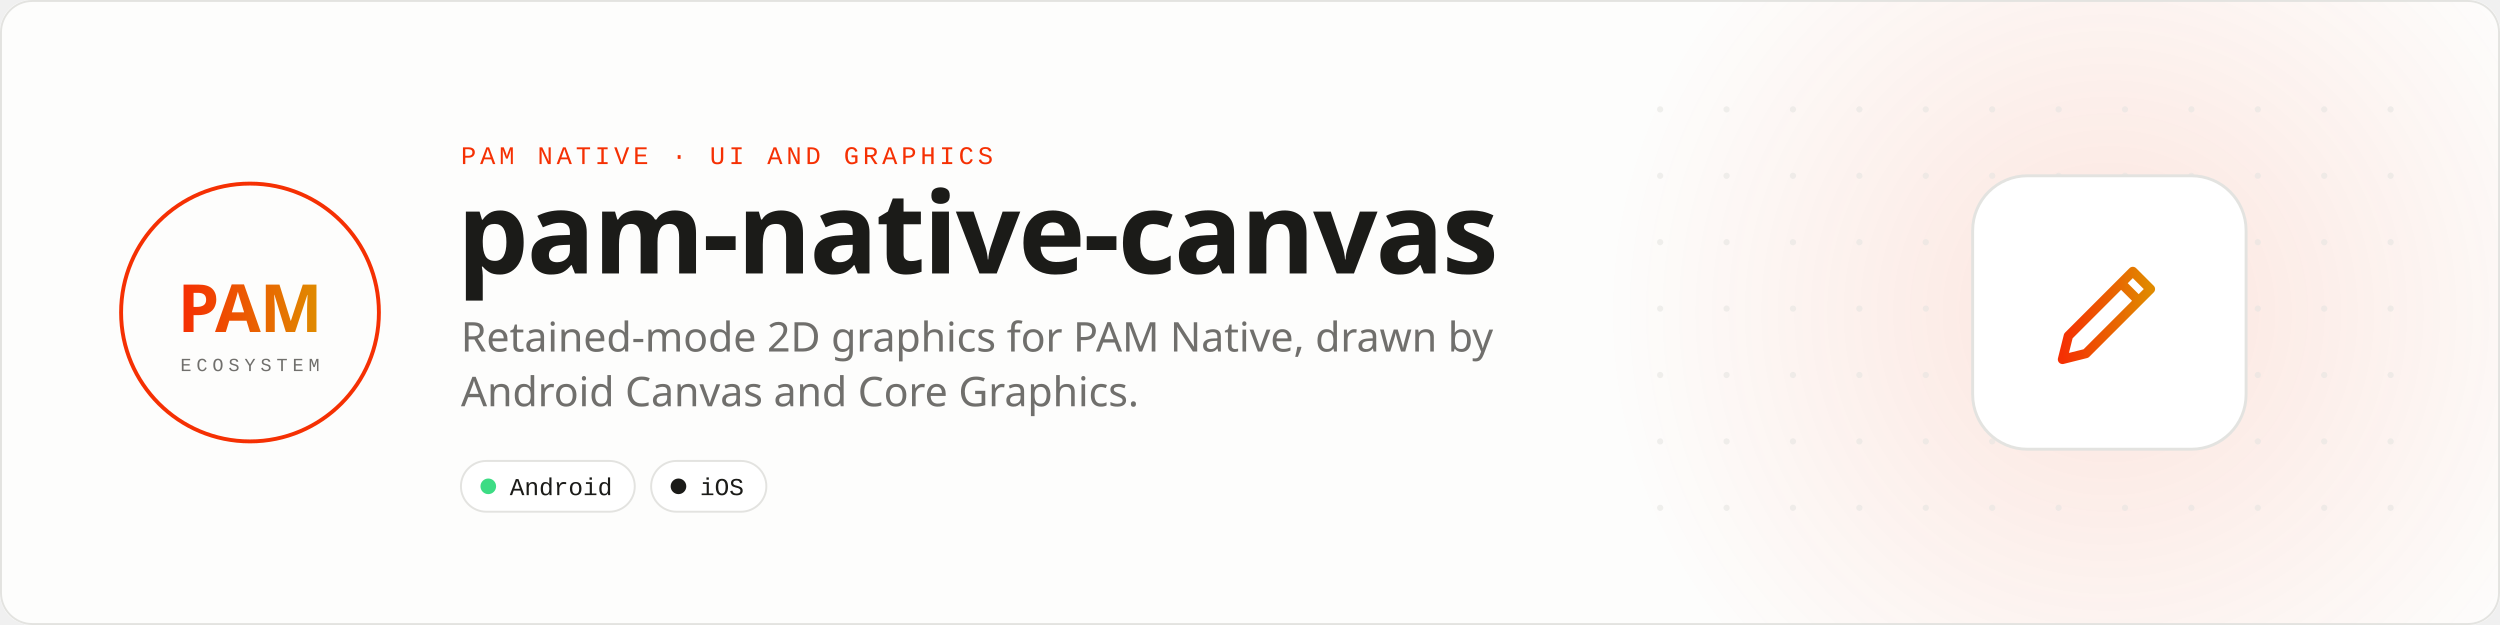
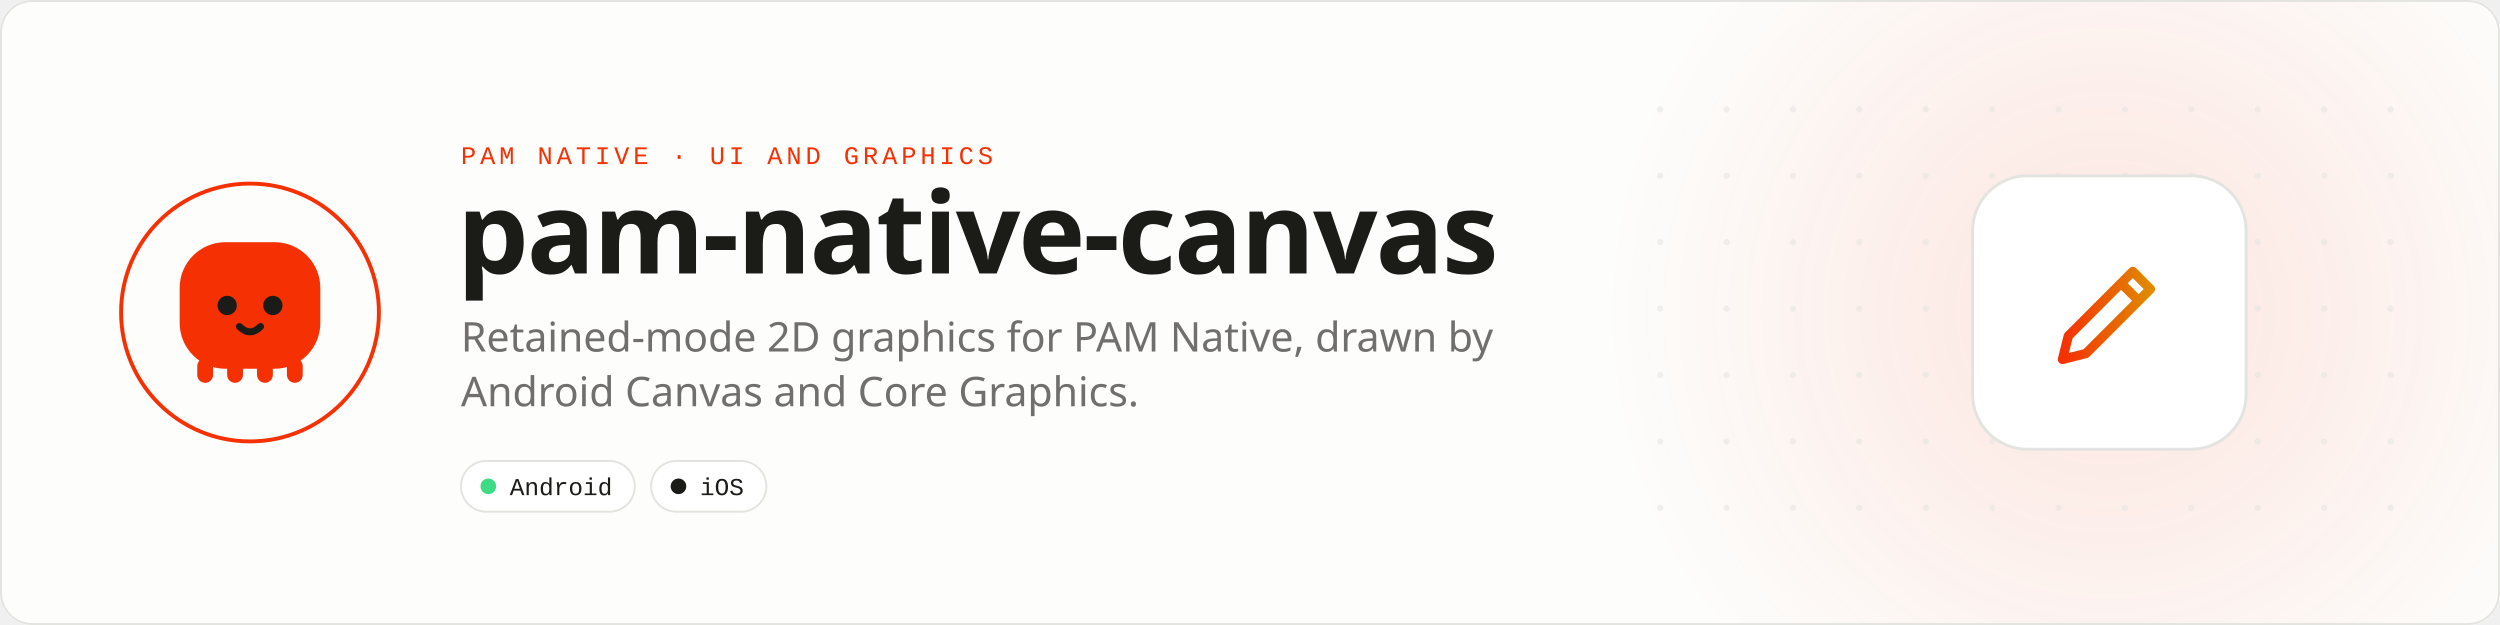
<svg xmlns="http://www.w3.org/2000/svg" viewBox="0 0 1280 320" width="1280" height="320" role="img" aria-label="pam-native-canvas: Retained-mode 2D graphics for PAM Native, drawn by Android Canvas and Core Graphics.">
  <defs>
    <linearGradient id="pg" x1="0" y1="0" x2="1" y2="0">
      <stop offset="0" stop-color="#f53003" />
      <stop offset="1" stop-color="#e08a00" />
    </linearGradient>
    <radialGradient id="gl">
      <stop offset="0" stop-color="#f53003" stop-opacity=".12" />
      <stop offset="1" stop-color="#f53003" stop-opacity="0" />
    </radialGradient>
    <clipPath id="cl">
      <rect width="1280" height="320" rx="16" />
    </clipPath>
  </defs>
  <g clip-path="url(#cl)">
    <rect width="1280" height="320" fill="#fdfdfc" />
    <circle cx="1080" cy="160" r="260" fill="url(#gl)" />
    <g fill="#e3e3e0" opacity=".55">
      <circle cx="850" cy="56" r="1.6" />
      <circle cx="850" cy="90" r="1.6" />
      <circle cx="850" cy="124" r="1.6" />
      <circle cx="850" cy="158" r="1.6" />
      <circle cx="850" cy="192" r="1.6" />
      <circle cx="850" cy="226" r="1.6" />
      <circle cx="850" cy="260" r="1.6" />
      <circle cx="884" cy="56" r="1.6" />
      <circle cx="884" cy="90" r="1.6" />
      <circle cx="884" cy="124" r="1.6" />
      <circle cx="884" cy="158" r="1.6" />
      <circle cx="884" cy="192" r="1.6" />
      <circle cx="884" cy="226" r="1.6" />
      <circle cx="884" cy="260" r="1.6" />
      <circle cx="918" cy="56" r="1.6" />
      <circle cx="918" cy="90" r="1.6" />
      <circle cx="918" cy="124" r="1.6" />
      <circle cx="918" cy="158" r="1.6" />
      <circle cx="918" cy="192" r="1.6" />
      <circle cx="918" cy="226" r="1.6" />
      <circle cx="918" cy="260" r="1.6" />
      <circle cx="952" cy="56" r="1.6" />
      <circle cx="952" cy="90" r="1.6" />
      <circle cx="952" cy="124" r="1.6" />
      <circle cx="952" cy="158" r="1.6" />
      <circle cx="952" cy="192" r="1.6" />
      <circle cx="952" cy="226" r="1.6" />
      <circle cx="952" cy="260" r="1.6" />
      <circle cx="986" cy="56" r="1.6" />
      <circle cx="986" cy="90" r="1.6" />
      <circle cx="986" cy="124" r="1.6" />
      <circle cx="986" cy="158" r="1.6" />
      <circle cx="986" cy="192" r="1.6" />
      <circle cx="986" cy="226" r="1.6" />
      <circle cx="986" cy="260" r="1.6" />
      <circle cx="1020" cy="56" r="1.6" />
      <circle cx="1020" cy="90" r="1.6" />
      <circle cx="1020" cy="124" r="1.6" />
      <circle cx="1020" cy="158" r="1.6" />
      <circle cx="1020" cy="192" r="1.6" />
      <circle cx="1020" cy="226" r="1.6" />
      <circle cx="1020" cy="260" r="1.6" />
      <circle cx="1054" cy="56" r="1.6" />
      <circle cx="1054" cy="90" r="1.6" />
      <circle cx="1054" cy="124" r="1.6" />
      <circle cx="1054" cy="158" r="1.6" />
      <circle cx="1054" cy="192" r="1.6" />
      <circle cx="1054" cy="226" r="1.6" />
      <circle cx="1054" cy="260" r="1.6" />
      <circle cx="1088" cy="56" r="1.6" />
      <circle cx="1088" cy="90" r="1.6" />
      <circle cx="1088" cy="124" r="1.6" />
      <circle cx="1088" cy="158" r="1.6" />
      <circle cx="1088" cy="192" r="1.6" />
      <circle cx="1088" cy="226" r="1.6" />
      <circle cx="1088" cy="260" r="1.6" />
      <circle cx="1122" cy="56" r="1.6" />
      <circle cx="1122" cy="90" r="1.6" />
      <circle cx="1122" cy="124" r="1.6" />
      <circle cx="1122" cy="158" r="1.6" />
      <circle cx="1122" cy="192" r="1.6" />
      <circle cx="1122" cy="226" r="1.6" />
      <circle cx="1122" cy="260" r="1.6" />
      <circle cx="1156" cy="56" r="1.6" />
      <circle cx="1156" cy="90" r="1.6" />
      <circle cx="1156" cy="124" r="1.6" />
      <circle cx="1156" cy="158" r="1.6" />
      <circle cx="1156" cy="192" r="1.6" />
      <circle cx="1156" cy="226" r="1.6" />
      <circle cx="1156" cy="260" r="1.6" />
      <circle cx="1190" cy="56" r="1.6" />
      <circle cx="1190" cy="90" r="1.6" />
      <circle cx="1190" cy="124" r="1.6" />
      <circle cx="1190" cy="158" r="1.6" />
      <circle cx="1190" cy="192" r="1.6" />
      <circle cx="1190" cy="226" r="1.6" />
      <circle cx="1190" cy="260" r="1.6" />
      <circle cx="1224" cy="56" r="1.6" />
      <circle cx="1224" cy="90" r="1.6" />
      <circle cx="1224" cy="124" r="1.6" />
      <circle cx="1224" cy="158" r="1.6" />
      <circle cx="1224" cy="192" r="1.6" />
      <circle cx="1224" cy="226" r="1.6" />
      <circle cx="1224" cy="260" r="1.6" />
    </g>
  </g>
  <rect x=".5" y=".5" width="1279" height="319" rx="16" fill="none" stroke="#e3e3e0" />
  <circle cx="128" cy="160" r="66" fill="#fdfdfc" stroke="#f53003" stroke-width="2" />
  <circle cx="128" cy="160" r="66" fill="none" stroke="#f53003">
    <animate attributeName="r" values="66;92" dur="3s" repeatCount="indefinite" />
    <animate attributeName="stroke-opacity" values=".5;0" dur="3s" repeatCount="indefinite" />
  </circle>
-   <text x="128" y="170" text-anchor="middle" font-family="-apple-system, BlinkMacSystemFont, 'Segoe UI', 'Noto Sans', Helvetica, Arial, sans-serif" font-weight="700" font-size="34" letter-spacing="-.5" fill="url(#pg)">PAM</text>
-   <text x="128" y="190" text-anchor="middle" font-family="ui-monospace, SFMono-Regular, 'SF Mono', Menlo, Consolas, 'Liberation Mono', monospace" font-size="9.5" letter-spacing="2.5" fill="#706f6c">ECOSYSTEM</text>
+   <g transform="translate(74 104.2) scale(.9)">
+     <rect x="30" y="88" width="9" height="14" rx="4.5" fill="#f53003" />
+     <rect x="47" y="88" width="9" height="14" rx="4.5" fill="#f53003" />
+     <rect x="64" y="88" width="9" height="14" rx="4.5" fill="#f53003" />
+     <rect x="81" y="88" width="9" height="14" rx="4.5" fill="#f53003" />
+     <rect x="20" y="22" width="80" height="72" rx="26" fill="#f53003" />
+     <circle cx="47" cy="58" r="5.5" fill="#1b1b18" />
+     <circle cx="73" cy="58" r="5.5" fill="#1b1b18" />
+     <path d="M54 70q6 6 12 0" stroke="#1b1b18" stroke-width="4" stroke-linecap="round" fill="none" />
+   </g>
  <text x="236" y="84" font-family="ui-monospace, SFMono-Regular, 'SF Mono', Menlo, Consolas, 'Liberation Mono', monospace" font-size="13" letter-spacing="2" fill="#f53003">PAM NATIVE · UI AND GRAPHICS</text>
  <text x="234" y="140" font-family="-apple-system, BlinkMacSystemFont, 'Segoe UI', 'Noto Sans', Helvetica, Arial, sans-serif" font-weight="700" font-size="58" letter-spacing="-1" fill="#1b1b18">pam-native-canvas</text>
  <text x="236" y="180" font-family="-apple-system, BlinkMacSystemFont, 'Segoe UI', 'Noto Sans', Helvetica, Arial, sans-serif" font-size="21" fill="#706f6c">Retained-mode 2D graphics for PAM Native, drawn by</text>
  <text x="236" y="208" font-family="-apple-system, BlinkMacSystemFont, 'Segoe UI', 'Noto Sans', Helvetica, Arial, sans-serif" font-size="21" fill="#706f6c">Android Canvas and Core Graphics.</text>
  <rect x="236" y="236" width="89" height="26" rx="13" fill="#ffffff" stroke="#e3e3e0" />
  <circle cx="250" cy="249" r="4" fill="#3ddc84" />
  <text x="261" y="253.5" font-family="ui-monospace, SFMono-Regular, 'SF Mono', Menlo, Consolas, 'Liberation Mono', monospace" font-size="12.5" fill="#1b1b18">Android</text>
  <rect x="333.375" y="236" width="59" height="26" rx="13" fill="#ffffff" stroke="#e3e3e0" />
  <circle cx="347.375" cy="249" r="4" fill="#1b1b18" />
  <text x="358.375" y="253.5" font-family="ui-monospace, SFMono-Regular, 'SF Mono', Menlo, Consolas, 'Liberation Mono', monospace" font-size="12.5" fill="#1b1b18">iOS</text>
  <rect x="1010" y="90" width="140" height="140" rx="28" fill="#ffffff" stroke="#e3e3e0" stroke-width="1.5" />
  <g transform="translate(1044 124) scale(3)" fill="none" stroke="url(#pg)" stroke-width="1.6" stroke-linecap="round" stroke-linejoin="round">
    <path d="M4 20l4-1 11-11-3-3L5 16zM14 7l3 3" />
  </g>
</svg>
